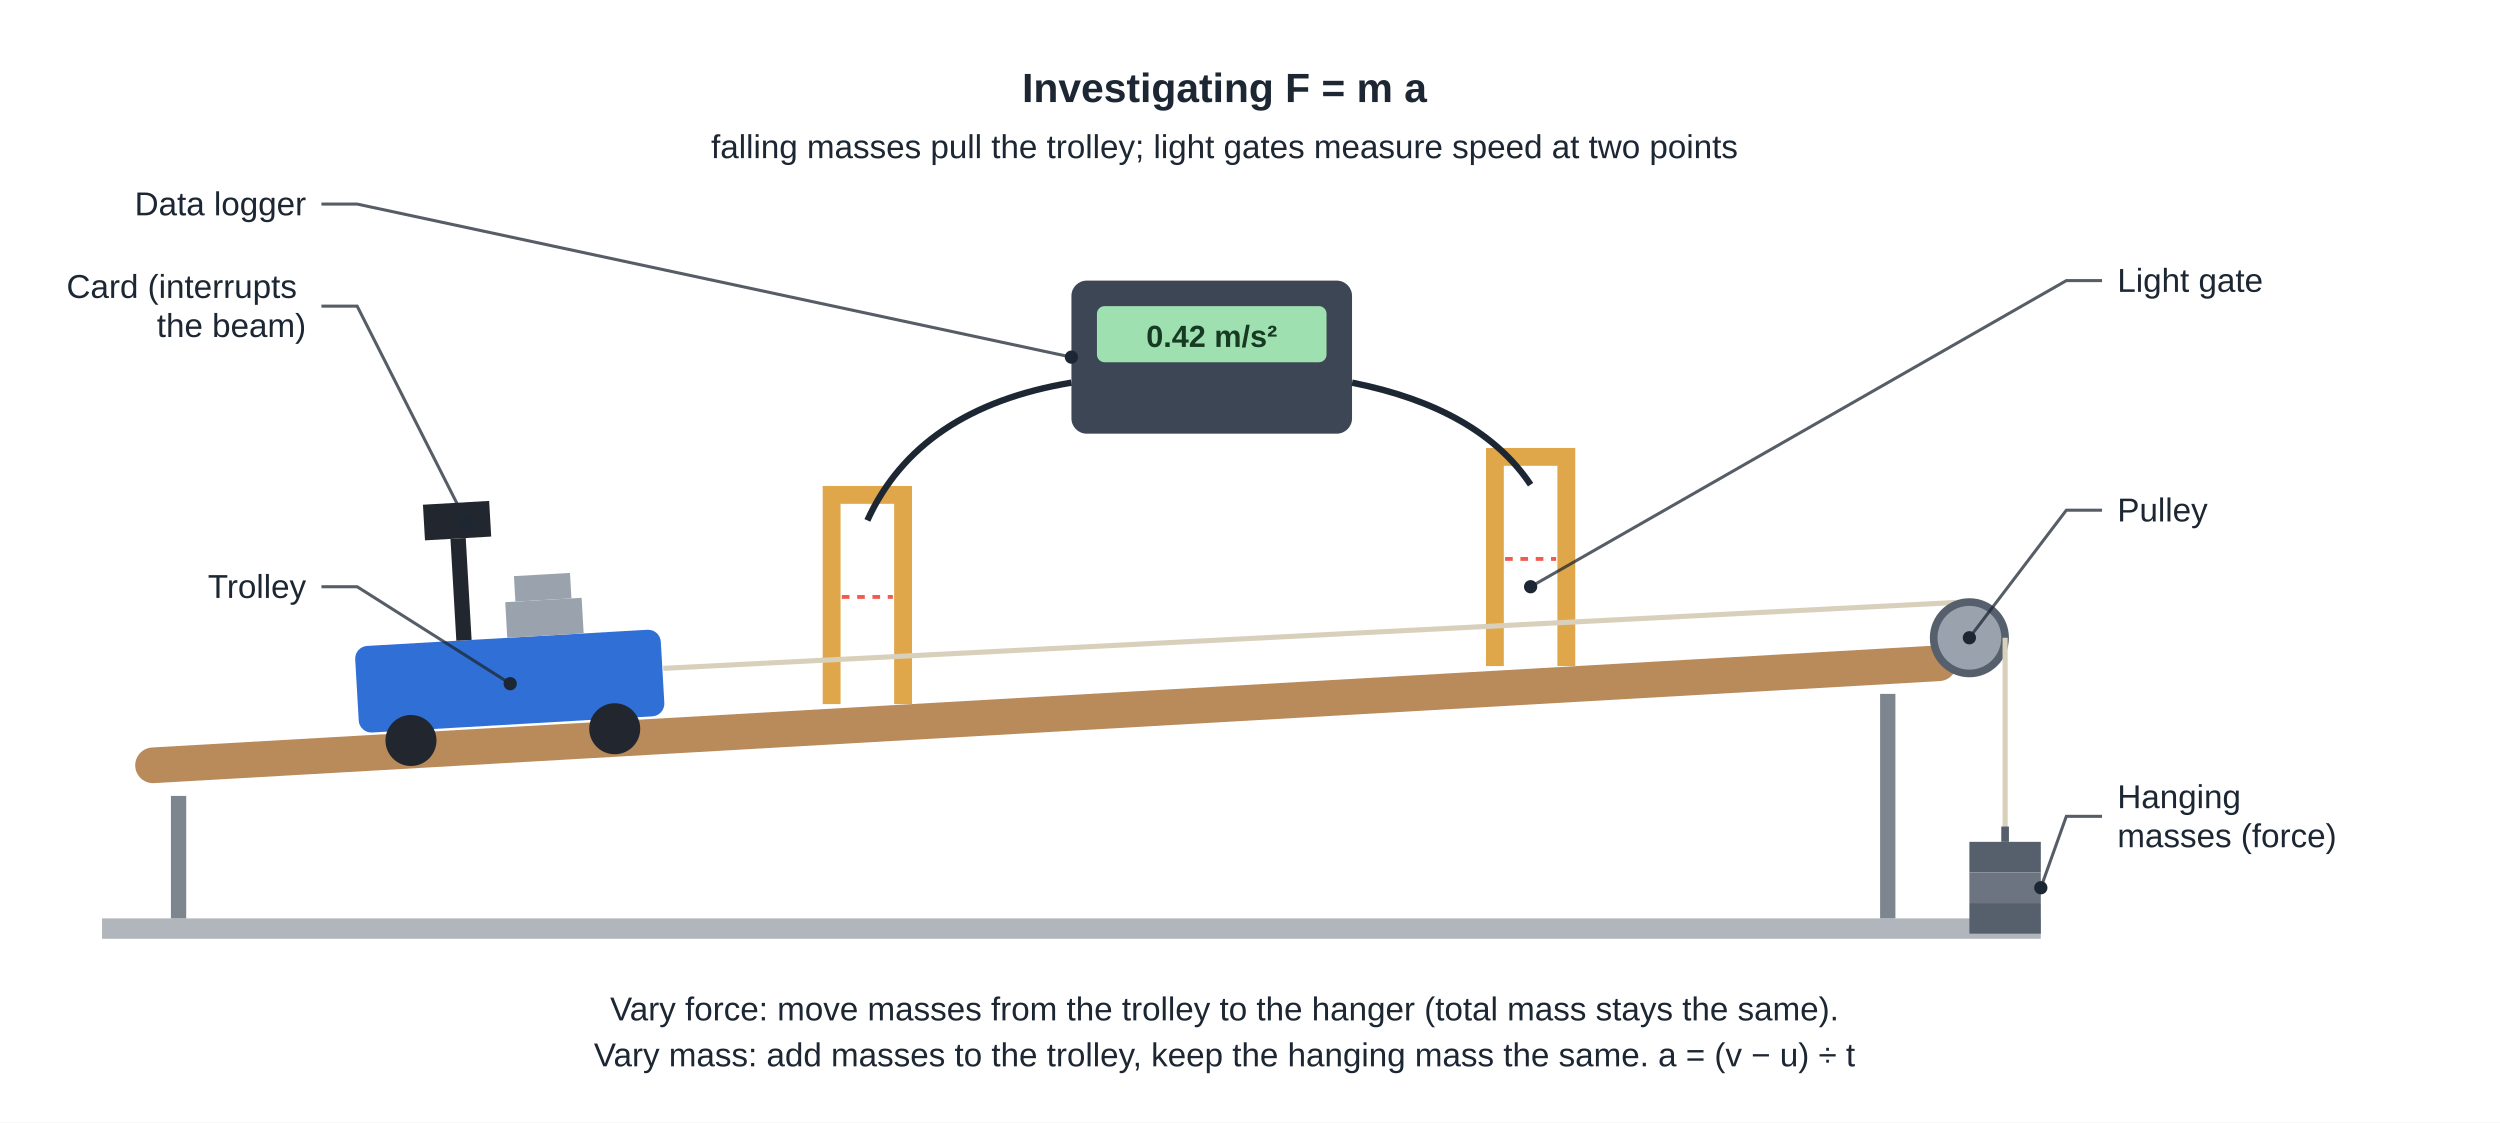
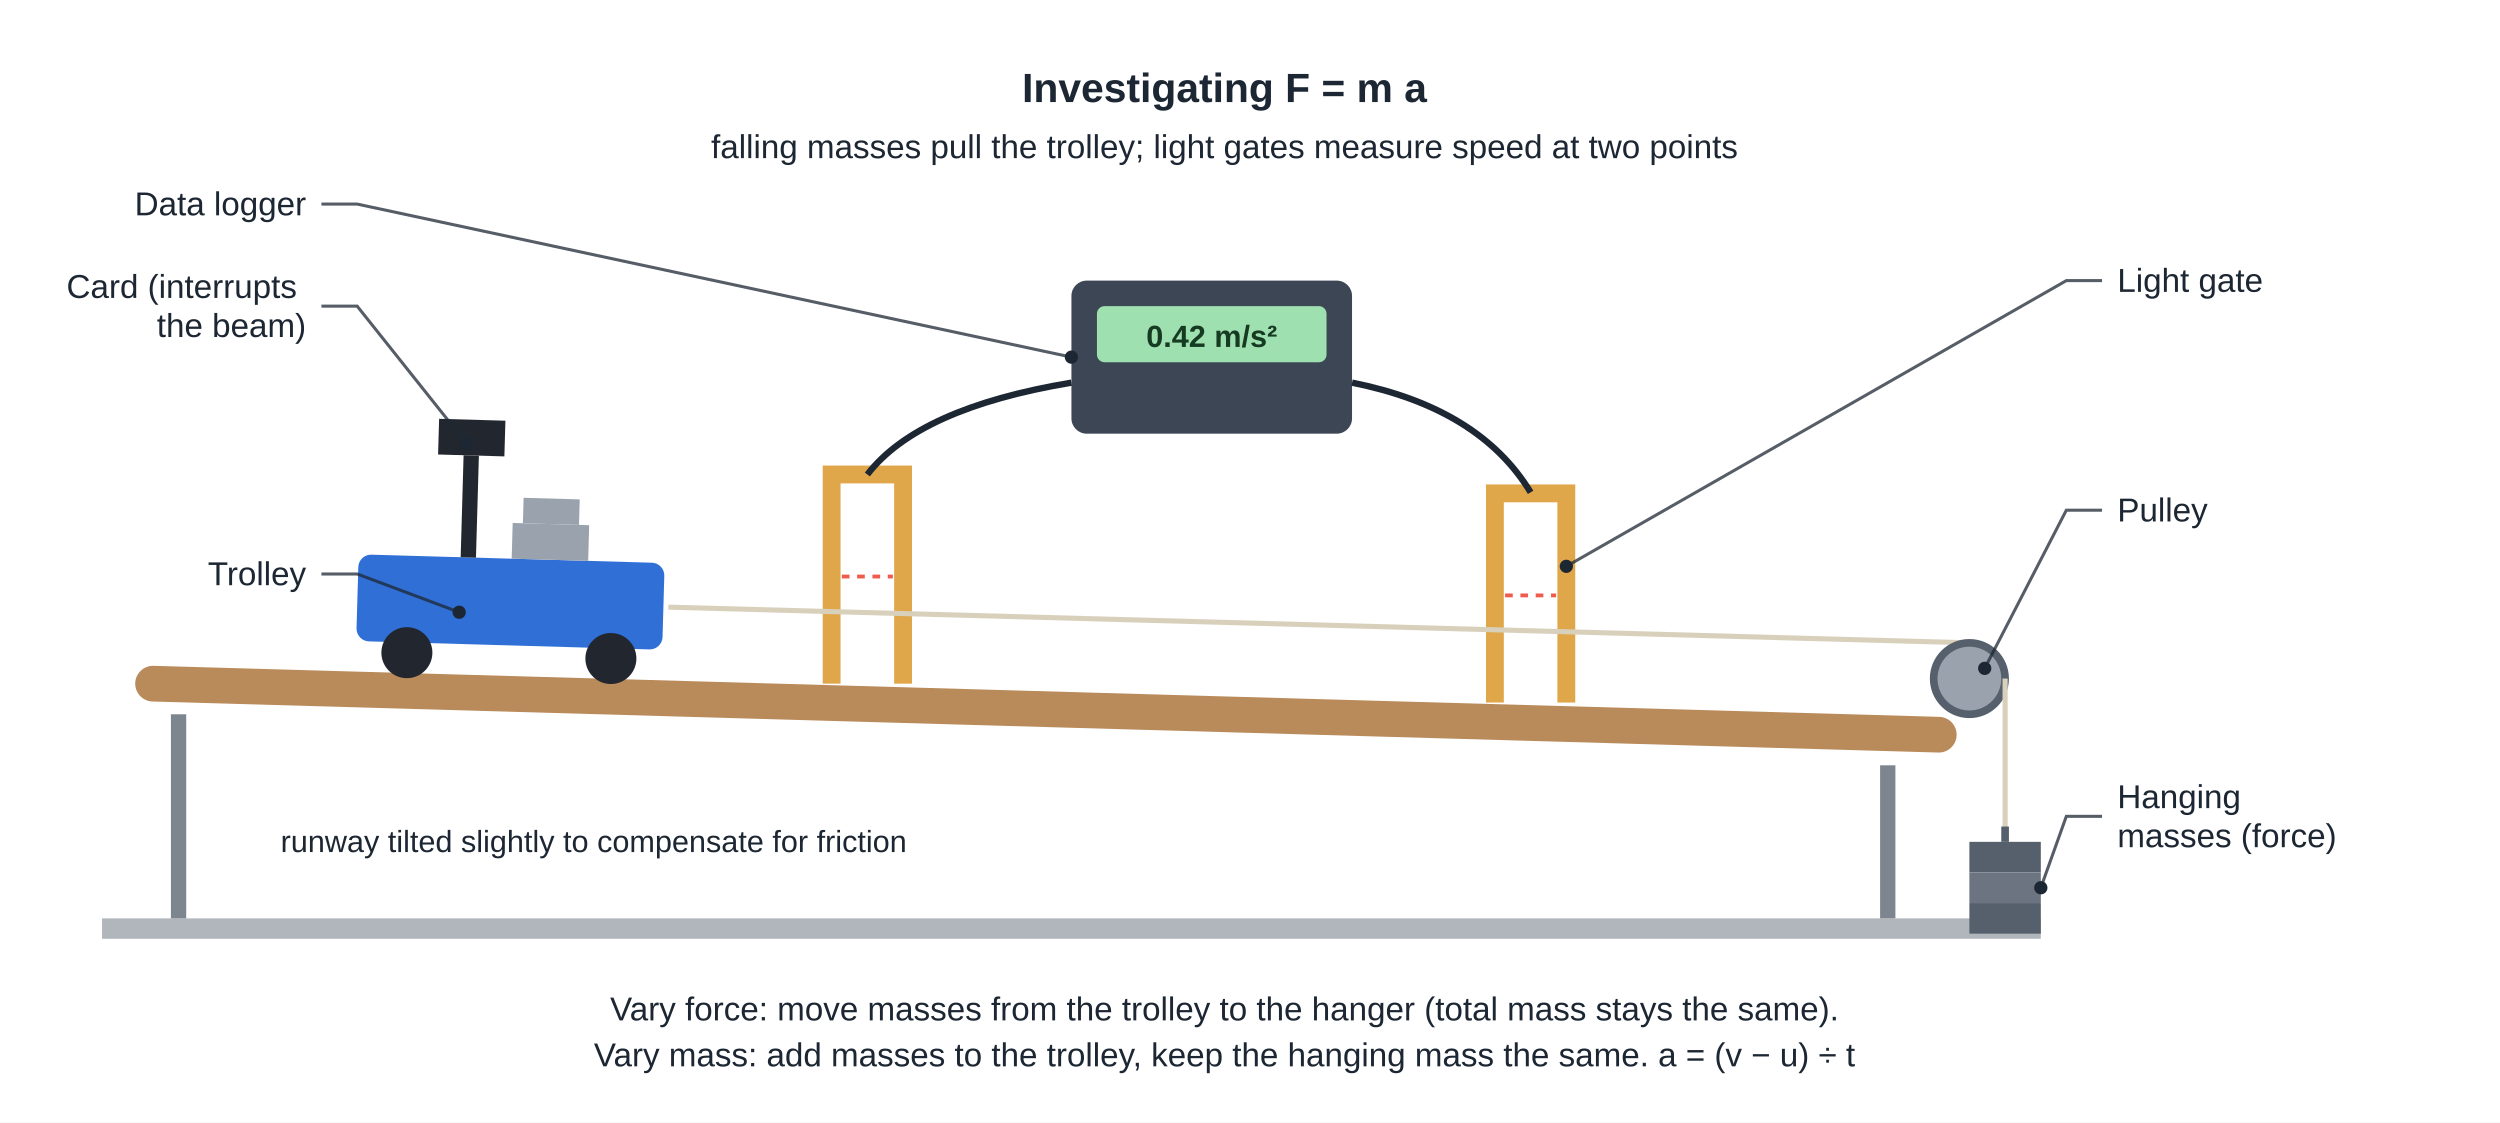
<svg xmlns="http://www.w3.org/2000/svg" viewBox="0 0 980 440" role="img" aria-label="Acceleration practical: trolley on a runway with light gates, pulley and hanging masses" width="980" height="440" font-family="Arial, Helvetica, sans-serif" color="#1d2733">
  <rect x="0" y="0" width="980" height="440" fill="#ffffff" />
  <defs />
-   <path d="M60 300L760 260" stroke="#b98a5a" stroke-width="14" stroke-linecap="round" />
-   <path d="M70 312L70 360M740 272L740 360" stroke="#7d858f" stroke-width="6" />
+   <path d="M60 268L760 288" stroke="#b98a5a" stroke-width="14" stroke-linecap="round" />
+   <path d="M70 280L70 360M740 300L740 360" stroke="#7d858f" stroke-width="6" />
  <rect x="40" y="360" width="760" height="8" fill="#7d858f" opacity=".6" />
-   <g transform="rotate(-3.3 200 270)">
+   <g transform="translate(0 -31) rotate(1.64 200 270)">
    <rect x="140" y="250" width="120" height="34" rx="5" fill="#2f6fd6" />
    <rect x="180" y="210" width="6" height="40" fill="#22262e" />
    <rect x="170" y="196" width="26" height="14" fill="#22262e" />
    <circle cx="160" cy="288" r="10" fill="#22262e" />
    <circle cx="240" cy="288" r="10" fill="#22262e" />
    <rect x="200" y="236" width="30" height="14" fill="#9aa3ad" />
    <rect x="204" y="226" width="22" height="10" fill="#9aa3ad" />
  </g>
-   <path d="M326 276.0V194.0H354V276.0" stroke="#e0a64a" stroke-width="7" fill="none" />
-   <path d="M330 234.0H350" stroke="#ef5b4c" stroke-width="1.5" stroke-dasharray="3 3" />
-   <path d="M586 261.1V179.1H614V261.1" stroke="#e0a64a" stroke-width="7" fill="none" />
-   <path d="M590 219.1H610" stroke="#ef5b4c" stroke-width="1.5" stroke-dasharray="3 3" />
+   <path d="M326 268.0V186.0H354V268.0" stroke="#e0a64a" stroke-width="7" fill="none" />
+   <path d="M330 226.0H350" stroke="#ef5b4c" stroke-width="1.5" stroke-dasharray="3 3" />
+   <path d="M586 275.4V193.4H614V275.4" stroke="#e0a64a" stroke-width="7" fill="none" />
+   <path d="M590 233.4H610" stroke="#ef5b4c" stroke-width="1.5" stroke-dasharray="3 3" />
  <rect x="420" y="110" width="110" height="60" rx="6" fill="#3d4654" />
  <rect x="430" y="120" width="90" height="22" rx="3" fill="#9fe0b0" />
  <text x="475.0" y="136.0" font-size="12" text-anchor="middle" class="sf-lab" fill="#1d2733" font-weight="700" style="fill:#163a22">0.42 m/s²</text>
-   <path d="M340 204Q360 160 420 150M600 190Q580 160 530 150" stroke="#1d2733" stroke-width="2.5" fill="none" stroke-linejoin="round" />
-   <path d="M260 262L770 236" stroke="#d9d0bc" stroke-width="2" />
-   <circle cx="772" cy="250" r="14" fill="#9aa3ad" stroke="#55606c" stroke-width="3" />
-   <path d="M786 250V330" stroke="#d9d0bc" stroke-width="2" />
+   <path d="M340 186Q360 160 420 150M600 193Q580 160 530 150" stroke="#1d2733" stroke-width="2.5" fill="none" stroke-linejoin="round" />
+   <path d="M262 238L772 252" stroke="#d9d0bc" stroke-width="2" />
+   <circle cx="772" cy="266" r="14" fill="#9aa3ad" stroke="#55606c" stroke-width="3" />
+   <path d="M786 266V330" stroke="#d9d0bc" stroke-width="2" />
  <rect x="772" y="330" width="28" height="12" fill="#55606c" />
  <rect x="772" y="342" width="28" height="12" fill="#6b7480" />
  <rect x="772" y="354" width="28" height="12" fill="#55606c" />
  <path d="M786 330V324" stroke="#55606c" stroke-width="3" />
  <text x="480.0" y="40.0" font-size="16" text-anchor="middle" class="sf-lab" fill="#1d2733" font-weight="700">Investigating F = m a</text>
  <text x="480.0" y="62.0" font-size="13" text-anchor="middle" class="sf-lab" fill="#1d2733">falling masses pull the trolley; light gates measure speed at two points</text>
+   <text x="110.0" y="334.0" font-size="12" text-anchor="start" class="sf-lab" fill="#1d2733">runway tilted slightly to compensate for friction</text>
  <text x="480.0" y="400.0" font-size="13" text-anchor="middle" class="sf-lab" fill="#1d2733">Vary force: move masses from the trolley to the hanger (total mass stays the same).</text>
  <text x="480.0" y="418.0" font-size="13" text-anchor="middle" class="sf-lab" fill="#1d2733">Vary mass: add masses to the trolley, keep the hanging mass the same.  a = (v − u) ÷ t</text>
  <path d="M126.0 80.0L140.0 80.0L420.0 140.0" fill="none" stroke="#1d2733" stroke-width="1.2" opacity=".75" />
  <circle cx="420.0" cy="140.0" r="2.6" fill="#1d2733" />
  <g>
    <text x="120.0" y="84.4" text-anchor="end" class="sf-lab" fill="#1d2733" font-size="13">
      <tspan x="120.0" dy="0">Data logger</tspan>
    </text>
  </g>
-   <path d="M126.0 120.0L140.0 120.0L183.0 205.0" fill="none" stroke="#1d2733" stroke-width="1.2" opacity=".75" />
-   <circle cx="183.0" cy="205.0" r="2.6" fill="#1d2733" />
+   <path d="M126.0 120.0L140.0 120.0L183.0 174.0" fill="none" stroke="#1d2733" stroke-width="1.2" opacity=".75" />
+   <circle cx="183.0" cy="174.0" r="2.6" fill="#1d2733" />
  <g>
    <text x="120.0" y="116.8" text-anchor="end" class="sf-lab" fill="#1d2733" font-size="13">
      <tspan x="120.0" dy="0">Card (interrupts</tspan>
      <tspan x="120.0" dy="15.3">the beam)</tspan>
    </text>
  </g>
-   <path d="M126.0 230.0L140.0 230.0L200.0 268.0" fill="none" stroke="#1d2733" stroke-width="1.2" opacity=".75" />
-   <circle cx="200.0" cy="268.0" r="2.6" fill="#1d2733" />
+   <path d="M126.0 225.0L140.0 225.0L180.0 240.0" fill="none" stroke="#1d2733" stroke-width="1.2" opacity=".75" />
+   <circle cx="180.0" cy="240.0" r="2.6" fill="#1d2733" />
  <g>
-     <text x="120.0" y="234.4" text-anchor="end" class="sf-lab" fill="#1d2733" font-size="13">
+     <text x="120.0" y="229.4" text-anchor="end" class="sf-lab" fill="#1d2733" font-size="13">
      <tspan x="120.0" dy="0">Trolley</tspan>
    </text>
  </g>
-   <path d="M824.0 110.0L810.0 110.0L600.0 230.0" fill="none" stroke="#1d2733" stroke-width="1.2" opacity=".75" />
-   <circle cx="600.0" cy="230.0" r="2.6" fill="#1d2733" />
+   <path d="M824.0 110.0L810.0 110.0L614.0 222.0" fill="none" stroke="#1d2733" stroke-width="1.2" opacity=".75" />
+   <circle cx="614.0" cy="222.0" r="2.6" fill="#1d2733" />
  <g>
    <text x="830.0" y="114.4" text-anchor="start" class="sf-lab" fill="#1d2733" font-size="13">
      <tspan x="830.0" dy="0">Light gate</tspan>
    </text>
  </g>
-   <path d="M824.0 200.0L810.0 200.0L772.0 250.0" fill="none" stroke="#1d2733" stroke-width="1.2" opacity=".75" />
-   <circle cx="772.0" cy="250.0" r="2.6" fill="#1d2733" />
+   <path d="M824.0 200.0L810.0 200.0L778.0 262.0" fill="none" stroke="#1d2733" stroke-width="1.2" opacity=".75" />
+   <circle cx="778.0" cy="262.0" r="2.6" fill="#1d2733" />
  <g>
    <text x="830.0" y="204.4" text-anchor="start" class="sf-lab" fill="#1d2733" font-size="13">
      <tspan x="830.0" dy="0">Pulley</tspan>
    </text>
  </g>
  <path d="M824.0 320.0L810.0 320.0L800.0 348.0" fill="none" stroke="#1d2733" stroke-width="1.2" opacity=".75" />
  <circle cx="800.0" cy="348.0" r="2.6" fill="#1d2733" />
  <g>
    <text x="830.0" y="316.8" text-anchor="start" class="sf-lab" fill="#1d2733" font-size="13">
      <tspan x="830.0" dy="0">Hanging</tspan>
      <tspan x="830.0" dy="15.3">masses (force)</tspan>
    </text>
  </g>
</svg>
